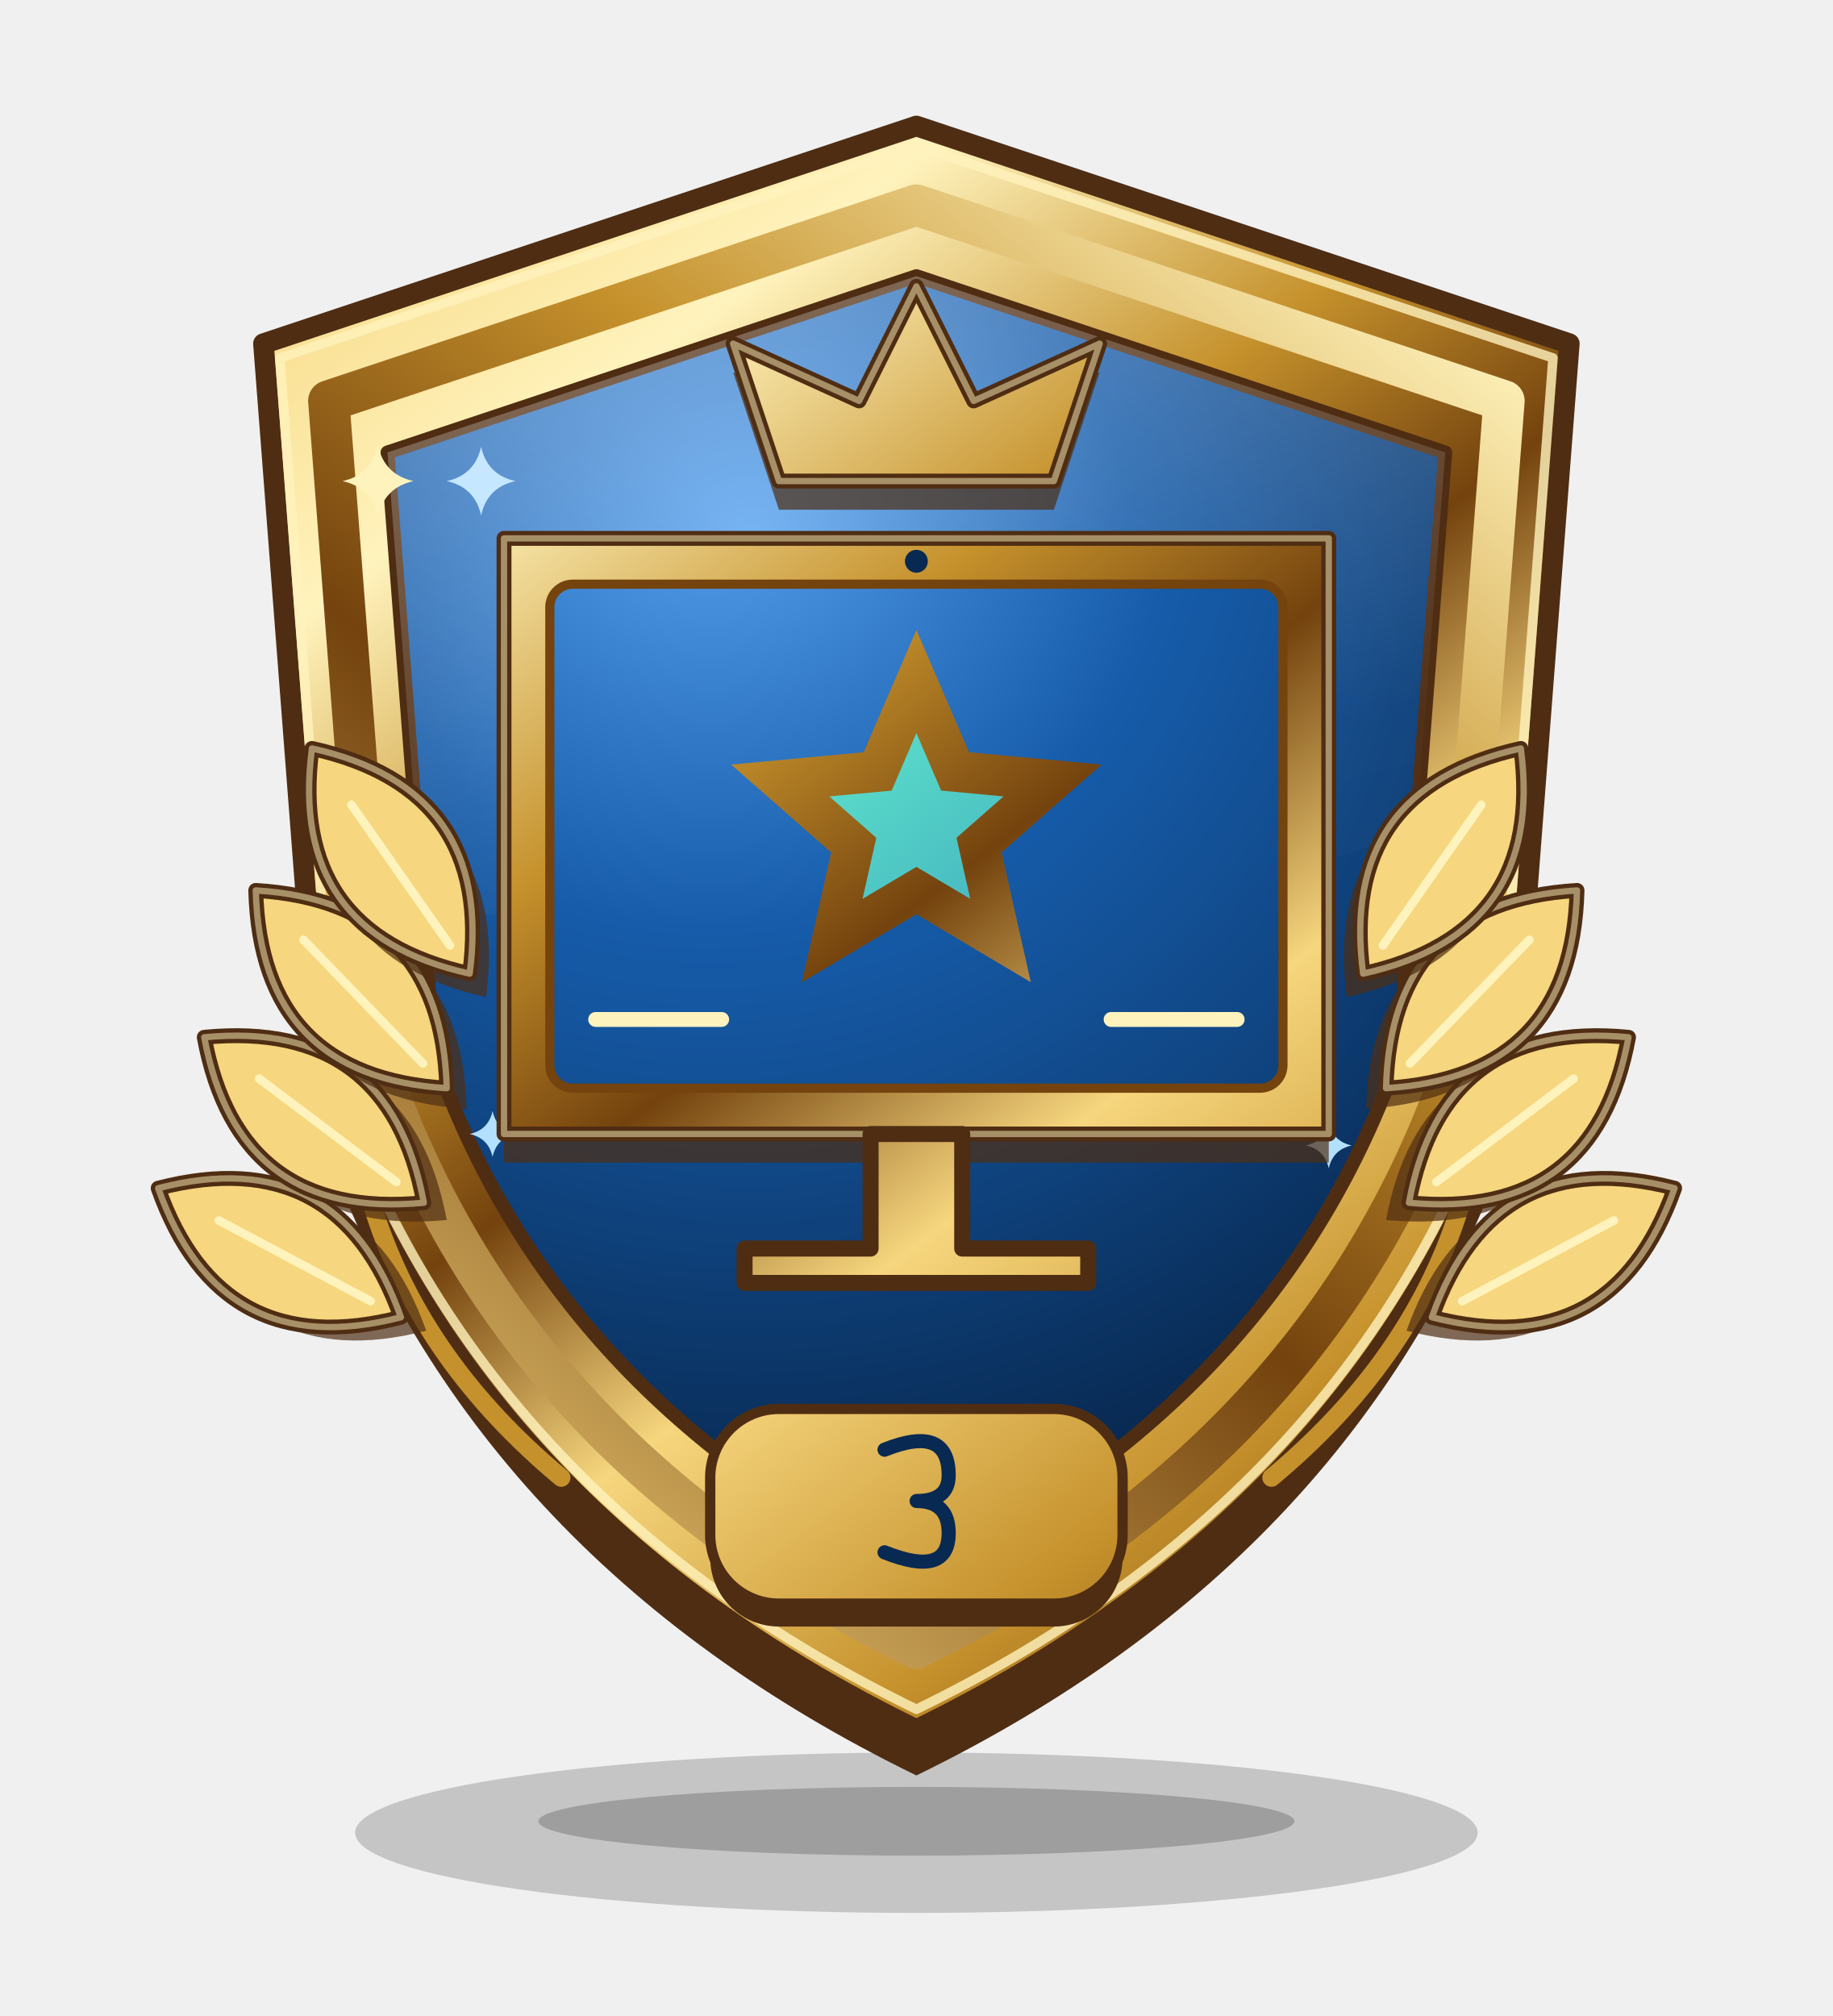
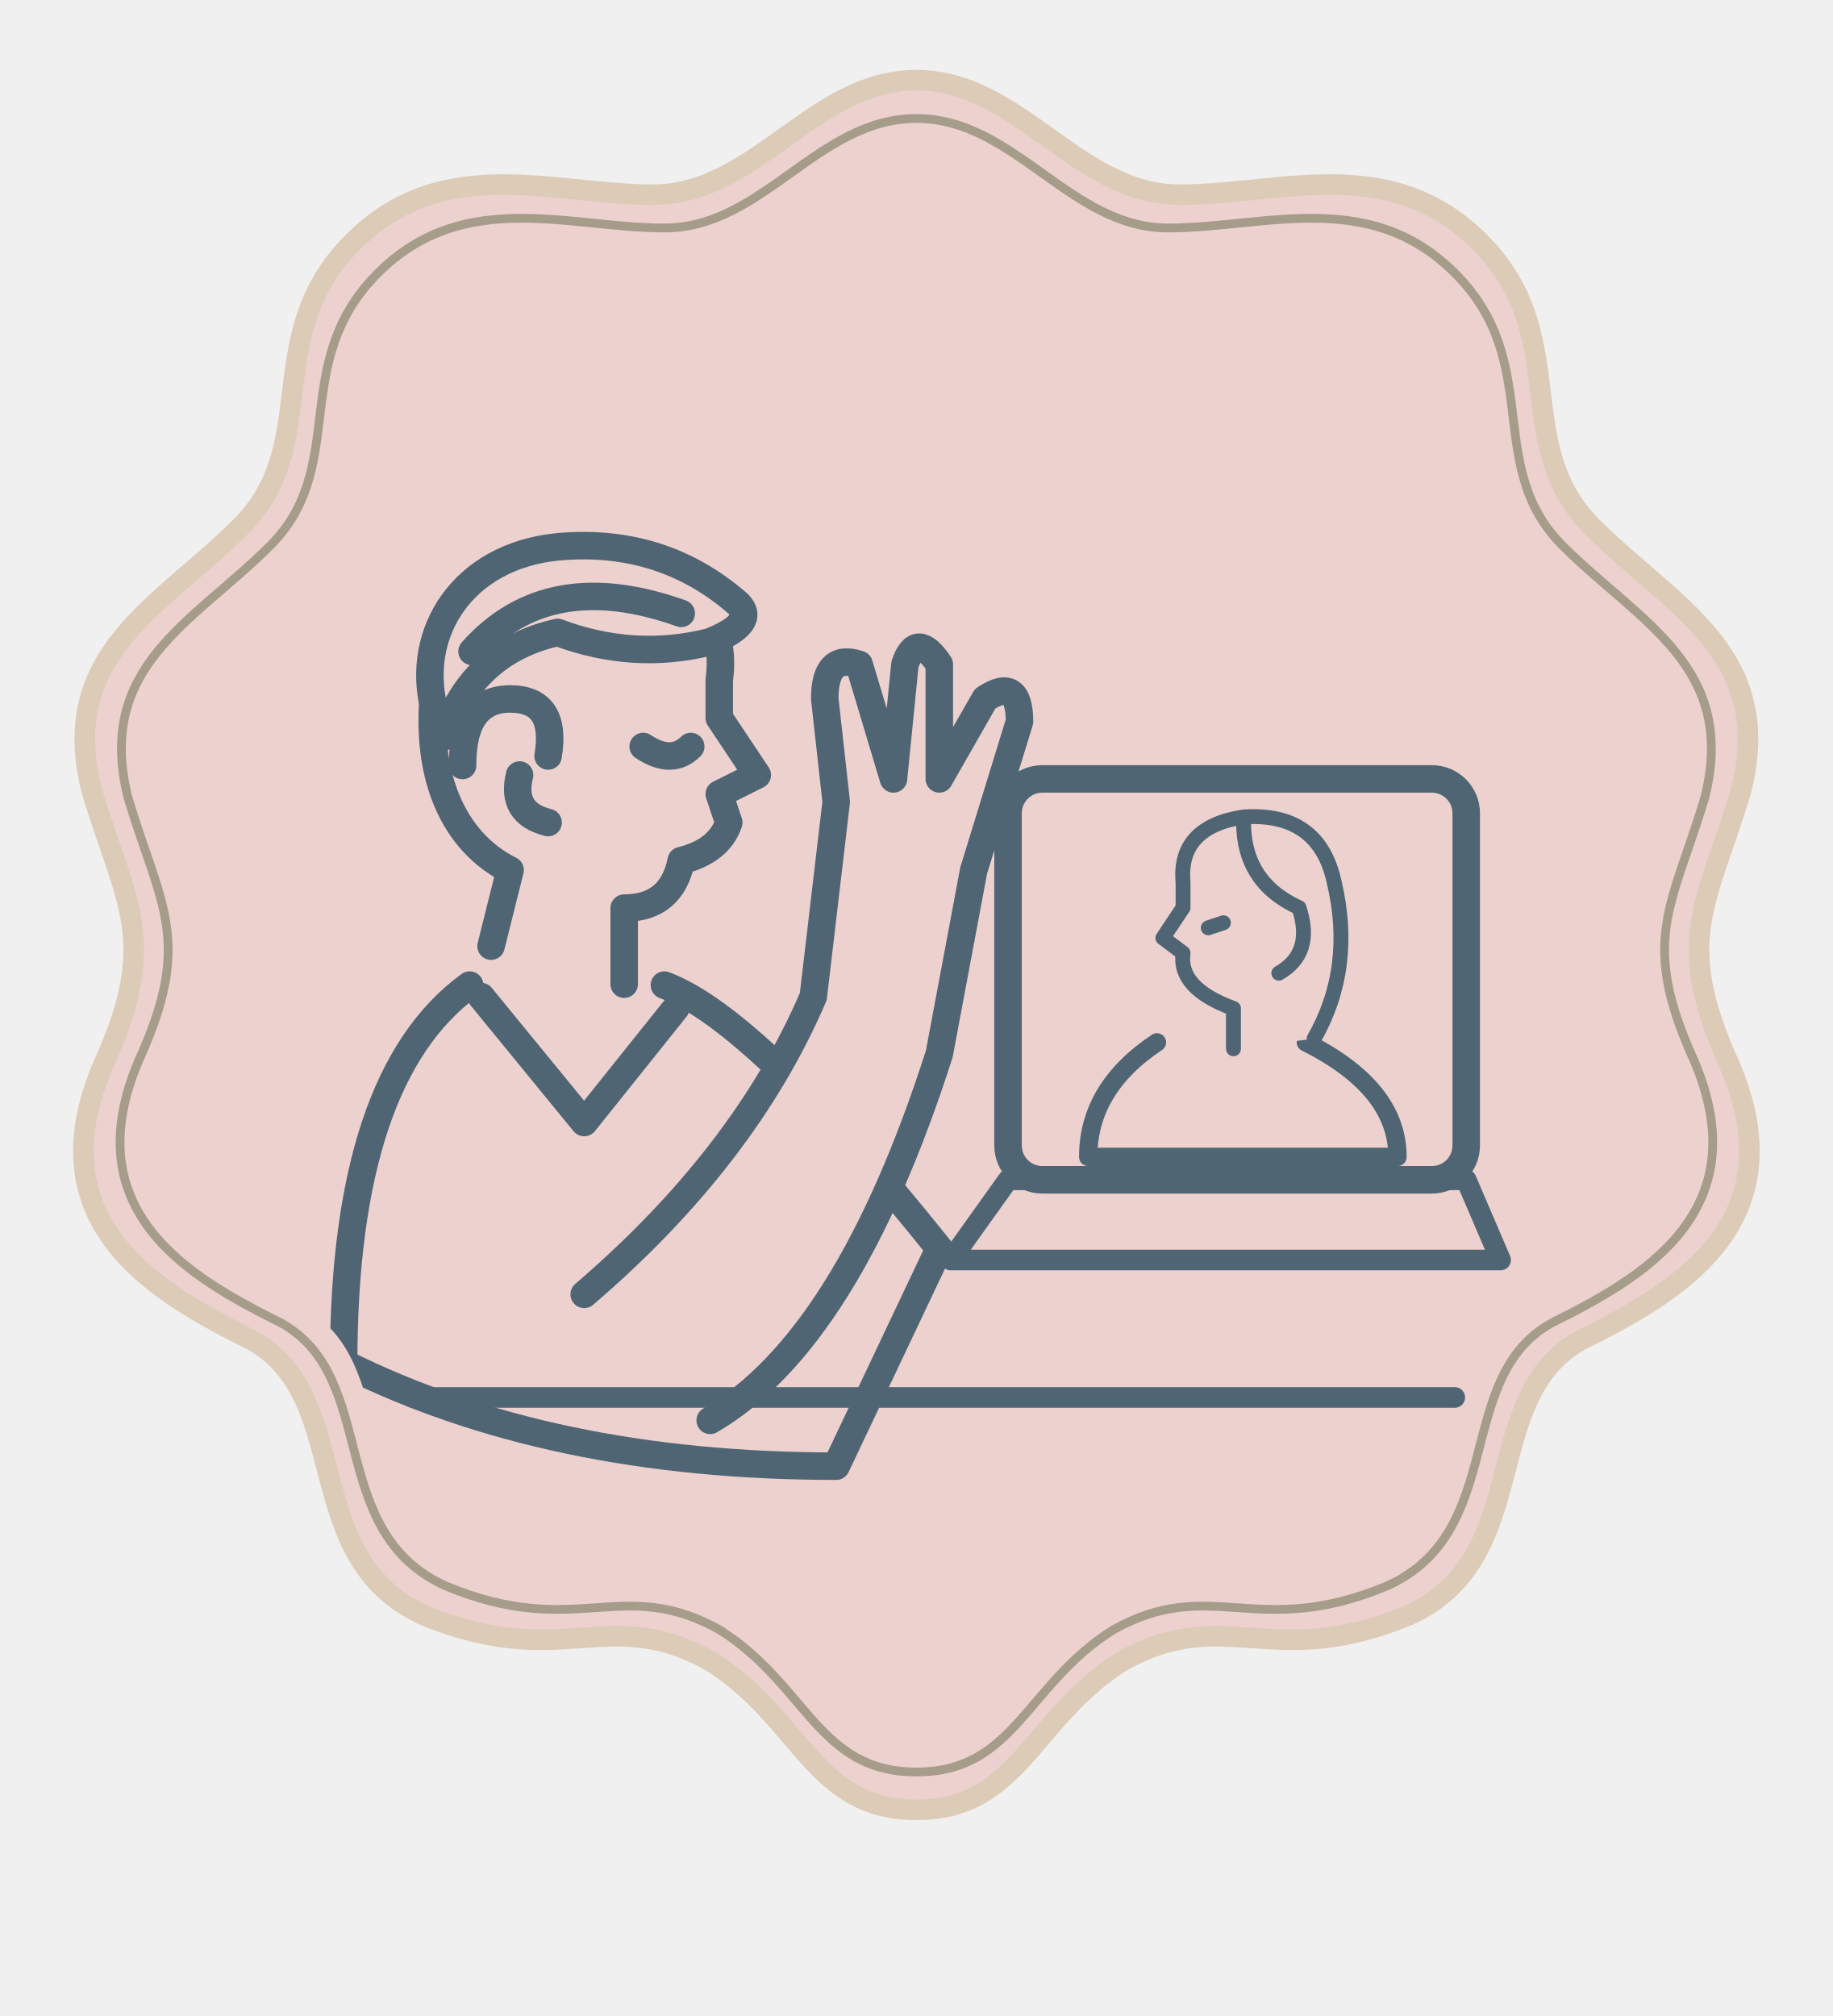
- <svg xmlns="http://www.w3.org/2000/svg" viewBox="0 0 160 176" aria-hidden="true" focusable="false" class="oa-badge-art" data-badge-art="duo-hc-video-finale-3" data-art-motif="finale-screen" data-locked="false">
+ <svg xmlns="http://www.w3.org/2000/svg" viewBox="0 0 160 176" aria-hidden="true" focusable="false" data-badge-art="duo-hc-video-finale-3" data-art-motif="one-last-wave-on-the-call">
  <defs>
-     <linearGradient id="oba-asset-duo-hc-video-finale-3-e-metal" x1="25" y1="15" x2="126" y2="150" gradientUnits="userSpaceOnUse">
-       <stop stop-color="#f6d67e" />
-       <stop offset=".19" stop-color="#fff3bd" />
-       <stop offset=".37" stop-color="#c5912c" />
-       <stop offset=".5" stop-color="#74430e" />
-       <stop offset=".64" stop-color="#f6d67e" />
-       <stop offset=".82" stop-color="#c5912c" />
-       <stop offset="1" stop-color="#74430e" />
-     </linearGradient>
-     <linearGradient id="oba-asset-duo-hc-video-finale-3-e-bevel" x1="25" y1="151" x2="130" y2="18" gradientUnits="userSpaceOnUse">
-       <stop stop-color="#f6d67e" />
-       <stop offset=".46" stop-color="#74430e" />
-       <stop offset=".7" stop-color="#c5912c" />
-       <stop offset="1" stop-color="#fff3bd" />
-     </linearGradient>
-     <radialGradient id="oba-asset-duo-hc-video-finale-3-e-enamel" cx="62" cy="40" r="105" gradientUnits="userSpaceOnUse">
-       <stop stop-color="#5aa5f3" />
-       <stop offset=".39" stop-color="#165caa" />
-       <stop offset="1" stop-color="#082951" />
-     </radialGradient>
-     <linearGradient id="oba-asset-duo-hc-video-finale-3-e-accent" x1="49" y1="39" x2="112" y2="119" gradientUnits="userSpaceOnUse">
-       <stop stop-color="#b4e0ff" />
-       <stop offset=".34" stop-color="#5ce0cb" />
-       <stop offset="1" stop-color="#165caa" />
-     </linearGradient>
-     <linearGradient id="oba-asset-duo-hc-video-finale-3-e-gloss" x1="60" y1="20" x2="83" y2="111" gradientUnits="userSpaceOnUse">
-       <stop stop-color="#ffffff" stop-opacity=".32" />
-       <stop offset=".6" stop-color="#ffffff" stop-opacity=".02" />
-       <stop offset="1" stop-color="#ffffff" stop-opacity="0" />
-     </linearGradient>
-     <clipPath id="oba-asset-duo-hc-video-finale-3-e-field">
-       <path d="M80 11L137 30L132 95Q119 132 80 151Q41 132 28 95L23 30Z" fill="#fff" transform="translate(80 80) scale(.81) translate(-80 -80)" />
+     <clipPath id="oba-asset-duo-hc-video-finale-3-e-scene">
+       <path d="M80 7 C89 7 94 17 103 17 C112 17 122 13 130 22 C137 30 132 39 139 46 C146 53 155 57 152 69 C149 79 146 82 151 93 C157 107 146 113 138 117 C129 122 134 136 123 141 C111 146 107 140 98 145 C90 150 89 158 80 158 C71 158 70 150 62 145 C53 140 49 146 37 141 C26 136 31 122 22 117 C14 113 3 107 9 93 C14 82 11 79 8 69 C5 57 14 53 21 46 C28 39 23 30 30 22 C38 13 48 17 57 17 C66 17 71 7 80 7Z" transform="translate(80 83) scale(.92) translate(-80 -83)" />
    </clipPath>
  </defs>
-   <ellipse cx="80" cy="160" rx="49" ry="7" fill="#000" opacity=".18" />
-   <ellipse cx="80" cy="159" rx="33" ry="3" fill="#000" opacity=".2" />
-   <path d="M80 11L137 30L132 95Q119 132 80 151Q41 132 28 95L23 30Z" fill="#4f2d13" transform="translate(0 4)" />
-   <path d="M80 11L137 30L132 95Q119 132 80 151Q41 132 28 95L23 30Z" fill="url(#oba-asset-duo-hc-video-finale-3-e-metal)" stroke="#4f2d13" stroke-width="1.8" stroke-linejoin="round" stroke-linecap="round" />
-   <path d="M80 11L137 30L132 95Q119 132 80 151Q41 132 28 95L23 30Z" fill="none" stroke="#fff3bd" stroke-width="0.85" stroke-linejoin="round" stroke-linecap="round" transform="translate(80 80) scale(.975) translate(-80 -80)" opacity=".8" />
-   <path d="M80 11L137 30L132 95Q119 132 80 151Q41 132 28 95L23 30Z" fill="none" stroke="url(#oba-asset-duo-hc-video-finale-3-e-bevel)" stroke-width="4" stroke-linejoin="round" stroke-linecap="round" transform="translate(80 80) scale(.9) translate(-80 -80)" />
-   <path d="M80 11L137 30L132 95Q119 132 80 151Q41 132 28 95L23 30Z" fill="url(#oba-asset-duo-hc-video-finale-3-e-enamel)" stroke="#4f2d13" stroke-width="1.5" stroke-linejoin="round" stroke-linecap="round" transform="translate(80 80) scale(.81) translate(-80 -80)" />
-   <g clip-path="url(#oba-asset-duo-hc-video-finale-3-e-field)">
-     <path d="M42 39Q42.54 41.46 45 42Q42.54 42.54 42 45Q41.46 42.54 39 42Q41.46 41.46 42 39Z" fill="#b4e0ff" />
-     <path d="M112 46.5Q112.45 48.55 114.5 49Q112.45 49.45 112 51.5Q111.55 49.45 109.5 49Q111.55 48.55 112 46.5Z" fill="#b4e0ff" />
-     <path d="M116 98Q116.36 99.64 118 100Q116.36 100.36 116 102Q115.64 100.36 114 100Q115.64 99.64 116 98Z" fill="#b4e0ff" />
-     <path d="M43 97Q43.36 98.64 45 99Q43.36 99.36 43 101Q42.64 99.36 41 99Q42.64 98.64 43 97Z" fill="#b4e0ff" />
-     <path d="M101 27.2Q101.324 28.676 102.8 29Q101.324 29.324 101 30.8Q100.676 29.324 99.2 29Q100.676 28.676 101 27.2Z" fill="#b4e0ff" />
-     <path d="M14 18H147V63Q78 96 14 72Z" fill="url(#oba-asset-duo-hc-video-finale-3-e-gloss)" />
+   <path d="M80 7 C89 7 94 17 103 17 C112 17 122 13 130 22 C137 30 132 39 139 46 C146 53 155 57 152 69 C149 79 146 82 151 93 C157 107 146 113 138 117 C129 122 134 136 123 141 C111 146 107 140 98 145 C90 150 89 158 80 158 C71 158 70 150 62 145 C53 140 49 146 37 141 C26 136 31 122 22 117 C14 113 3 107 9 93 C14 82 11 79 8 69 C5 57 14 53 21 46 C28 39 23 30 30 22 C38 13 48 17 57 17 C66 17 71 7 80 7Z" fill="#ECD1CF" stroke="#DCCCB7" stroke-width="1.8" />
+   <path d="M80 7 C89 7 94 17 103 17 C112 17 122 13 130 22 C137 30 132 39 139 46 C146 53 155 57 152 69 C149 79 146 82 151 93 C157 107 146 113 138 117 C129 122 134 136 123 141 C111 146 107 140 98 145 C90 150 89 158 80 158 C71 158 70 150 62 145 C53 140 49 146 37 141 C26 136 31 122 22 117 C14 113 3 107 9 93 C14 82 11 79 8 69 C5 57 14 53 21 46 C28 39 23 30 30 22 C38 13 48 17 57 17 C66 17 71 7 80 7Z" transform="translate(80 83) scale(.956) translate(-80 -83)" fill="none" stroke="#A59C89" stroke-width=".8" />
+   <g clip-path="url(#oba-asset-duo-hc-video-finale-3-e-scene)" fill="none" stroke="#4F6573" stroke-width="2.4" stroke-linecap="round" stroke-linejoin="round">
+     <path d="M41 86 Q30 94 30 119 Q48 128 73 128 L82 109 Q66 89 58 86" fill="#ECD1CF" />
+     <g transform="translate(52 66) rotate(0) scale(0.83 0.83)" stroke-width="2.892">
+       <path d="M-11 20 L-9 12 C-15 9-18 2-17-7 C-17-16-10-22 0-21 C9-21 14-15 13-8 L13-4 L17 2 L13 4 L14 7 Q13 10 9 11 Q8 16 3 16 L3 24" fill="#ECD1CF" />
+       <path d="M-17-5 C-19-13-14-21-4-22 Q7-23 15-16 Q17-14 12-12 Q4-10-4-13 Q-13-11-16-2" fill="#ECD1CF" />
+       <path d="M-13-11 Q-5-20 9-15 M-14 1 Q-14-6-9-6 Q-4-6-5 0 M-8 2 Q-9 6-5 7" />
+       <path d="M5-1 Q8 1 10-1" />
+     </g>
+     <path d="M42 87 L51 98 L59 88" />
+     <path d="M51 113 Q65 101 71 87 L73 70 L72 61 Q72 57 75 58 L78 68 L79 58 Q80 55 82 58 L82 68 L86 61 Q89 59 89 63 L85 76 L82 92 Q74 117 62 124" fill="#ECD1CF" />
+     <rect x="88" y="68" width="40" height="35" rx="3" fill="#ECD1CF" />
+     <path d="M101 91 Q95 95 95 101 L122 101 Q122 95 114 91" fill="#ECD1CF" stroke-width="1.6" />
+     <g transform="translate(109 81) rotate(0) scale(-0.44 0.44)">
+       <path d="M-13 22 Q-21 8-17-9 Q-14-23 1-22 Q14-20 13-9 L13-4 L17 2 L13 5 Q14 12 3 16 L3 24" fill="#ECD1CF" stroke-width="2.955" />
+       <path d="M1-21 Q1-9-10-4 Q-13 5-6 9" stroke-width="2.955" />
+       <path d="M5-1 L8 0" stroke-width="2.955" />
+     </g>
+     <path d="M88 103 L128 103 L131 110 L83 110 Z M36 122 L127 122" stroke-width="1.8" />
  </g>
-   <path d="M49 129Q25 109 32 77M111 129Q135 109 128 77" fill="none" stroke="#c5912c" stroke-width="1.6" stroke-linejoin="round" stroke-linecap="round" />
-   <g transform="translate(35 115) rotate(-62)">
-     <path d="M0 0Q-11-12 0-24Q11-12 0 0Z" fill="#4f2d13" transform="translate(0 2.5)" opacity=".7" />
-     <path d="M0 0Q-11-12 0-24Q11-12 0 0Z" fill="url(#oba-asset-duo-hc-video-finale-3-e-metal)" stroke="#4f2d13" stroke-width="1.3" stroke-linejoin="round" stroke-linecap="round" />
-     <path d="M0 0Q-11-12 0-24Q11-12 0 0Z" fill="none" stroke="#fff3bd" stroke-width="0.55" stroke-linejoin="round" stroke-linecap="round" opacity=".5" />
-     <path d="M0-3V-18" fill="none" stroke="#fff3bd" stroke-width="0.75" stroke-linejoin="round" stroke-linecap="round" />
-   </g>
-   <g transform="translate(125 115) rotate(62)">
-     <path d="M0 0Q-11-12 0-24Q11-12 0 0Z" fill="#4f2d13" transform="translate(0 2.5)" opacity=".7" />
-     <path d="M0 0Q-11-12 0-24Q11-12 0 0Z" fill="url(#oba-asset-duo-hc-video-finale-3-e-metal)" stroke="#4f2d13" stroke-width="1.3" stroke-linejoin="round" stroke-linecap="round" />
-     <path d="M0 0Q-11-12 0-24Q11-12 0 0Z" fill="none" stroke="#fff3bd" stroke-width="0.55" stroke-linejoin="round" stroke-linecap="round" opacity=".5" />
-     <path d="M0-3V-18" fill="none" stroke="#fff3bd" stroke-width="0.75" stroke-linejoin="round" stroke-linecap="round" />
-   </g>
-   <g transform="translate(37 105) rotate(-53)">
-     <path d="M0 0Q-11-12 0-24Q11-12 0 0Z" fill="#4f2d13" transform="translate(0 2.5)" opacity=".7" />
-     <path d="M0 0Q-11-12 0-24Q11-12 0 0Z" fill="url(#oba-asset-duo-hc-video-finale-3-e-metal)" stroke="#4f2d13" stroke-width="1.3" stroke-linejoin="round" stroke-linecap="round" />
-     <path d="M0 0Q-11-12 0-24Q11-12 0 0Z" fill="none" stroke="#fff3bd" stroke-width="0.55" stroke-linejoin="round" stroke-linecap="round" opacity=".5" />
-     <path d="M0-3V-18" fill="none" stroke="#fff3bd" stroke-width="0.75" stroke-linejoin="round" stroke-linecap="round" />
-   </g>
-   <g transform="translate(123 105) rotate(53)">
-     <path d="M0 0Q-11-12 0-24Q11-12 0 0Z" fill="#4f2d13" transform="translate(0 2.5)" opacity=".7" />
-     <path d="M0 0Q-11-12 0-24Q11-12 0 0Z" fill="url(#oba-asset-duo-hc-video-finale-3-e-metal)" stroke="#4f2d13" stroke-width="1.3" stroke-linejoin="round" stroke-linecap="round" />
-     <path d="M0 0Q-11-12 0-24Q11-12 0 0Z" fill="none" stroke="#fff3bd" stroke-width="0.55" stroke-linejoin="round" stroke-linecap="round" opacity=".5" />
-     <path d="M0-3V-18" fill="none" stroke="#fff3bd" stroke-width="0.75" stroke-linejoin="round" stroke-linecap="round" />
-   </g>
-   <g transform="translate(39 95) rotate(-44)">
-     <path d="M0 0Q-11-12 0-24Q11-12 0 0Z" fill="#4f2d13" transform="translate(0 2.5)" opacity=".7" />
-     <path d="M0 0Q-11-12 0-24Q11-12 0 0Z" fill="url(#oba-asset-duo-hc-video-finale-3-e-metal)" stroke="#4f2d13" stroke-width="1.3" stroke-linejoin="round" stroke-linecap="round" />
-     <path d="M0 0Q-11-12 0-24Q11-12 0 0Z" fill="none" stroke="#fff3bd" stroke-width="0.55" stroke-linejoin="round" stroke-linecap="round" opacity=".5" />
-     <path d="M0-3V-18" fill="none" stroke="#fff3bd" stroke-width="0.75" stroke-linejoin="round" stroke-linecap="round" />
-   </g>
-   <g transform="translate(121 95) rotate(44)">
-     <path d="M0 0Q-11-12 0-24Q11-12 0 0Z" fill="#4f2d13" transform="translate(0 2.5)" opacity=".7" />
-     <path d="M0 0Q-11-12 0-24Q11-12 0 0Z" fill="url(#oba-asset-duo-hc-video-finale-3-e-metal)" stroke="#4f2d13" stroke-width="1.3" stroke-linejoin="round" stroke-linecap="round" />
-     <path d="M0 0Q-11-12 0-24Q11-12 0 0Z" fill="none" stroke="#fff3bd" stroke-width="0.55" stroke-linejoin="round" stroke-linecap="round" opacity=".5" />
-     <path d="M0-3V-18" fill="none" stroke="#fff3bd" stroke-width="0.75" stroke-linejoin="round" stroke-linecap="round" />
-   </g>
-   <g transform="translate(41 85) rotate(-35)">
-     <path d="M0 0Q-11-12 0-24Q11-12 0 0Z" fill="#4f2d13" transform="translate(0 2.5)" opacity=".7" />
-     <path d="M0 0Q-11-12 0-24Q11-12 0 0Z" fill="url(#oba-asset-duo-hc-video-finale-3-e-metal)" stroke="#4f2d13" stroke-width="1.3" stroke-linejoin="round" stroke-linecap="round" />
-     <path d="M0 0Q-11-12 0-24Q11-12 0 0Z" fill="none" stroke="#fff3bd" stroke-width="0.55" stroke-linejoin="round" stroke-linecap="round" opacity=".5" />
-     <path d="M0-3V-18" fill="none" stroke="#fff3bd" stroke-width="0.75" stroke-linejoin="round" stroke-linecap="round" />
-   </g>
-   <g transform="translate(119 85) rotate(35)">
-     <path d="M0 0Q-11-12 0-24Q11-12 0 0Z" fill="#4f2d13" transform="translate(0 2.5)" opacity=".7" />
-     <path d="M0 0Q-11-12 0-24Q11-12 0 0Z" fill="url(#oba-asset-duo-hc-video-finale-3-e-metal)" stroke="#4f2d13" stroke-width="1.3" stroke-linejoin="round" stroke-linecap="round" />
-     <path d="M0 0Q-11-12 0-24Q11-12 0 0Z" fill="none" stroke="#fff3bd" stroke-width="0.55" stroke-linejoin="round" stroke-linecap="round" opacity=".5" />
-     <path d="M0-3V-18" fill="none" stroke="#fff3bd" stroke-width="0.75" stroke-linejoin="round" stroke-linecap="round" />
-   </g>
-   <path d="M44 47H116V99H44Z" fill="#4f2d13" transform="translate(0 2.5)" opacity=".7" />
-   <path d="M44 47H116V99H44Z" fill="url(#oba-asset-duo-hc-video-finale-3-e-metal)" stroke="#4f2d13" stroke-width="1.3" stroke-linejoin="round" stroke-linecap="round" />
-   <path d="M44 47H116V99H44Z" fill="none" stroke="#fff3bd" stroke-width="0.55" stroke-linejoin="round" stroke-linecap="round" opacity=".5" />
-   <rect x="48" y="51" width="64" height="44" rx="2" fill="url(#oba-asset-duo-hc-video-finale-3-e-enamel)" stroke="#74430e" stroke-width="0.8" />
-   <path d="M76 99V109H65V112H95V109H84V99Z" fill="url(#oba-asset-duo-hc-video-finale-3-e-metal)" stroke="#4f2d13" stroke-width="1.4" stroke-linejoin="round" stroke-linecap="round" />
-   <circle cx="80" cy="49" r="1" fill="#082951" />
-   <path d="M80 55L84.6 65.67L96.17 66.75L87.44 74.42L89.99 85.75L80 79.82L70.01 85.75L72.56 74.42L63.83 66.75L75.4 65.67Z" fill="url(#oba-asset-duo-hc-video-finale-3-e-metal)" />
-   <path d="M80 64L82.16 69.02L87.61 69.53L83.5 73.14L84.7 78.47L80 75.68L75.3 78.47L76.5 73.14L72.39 69.53L77.84 69.02Z" fill="url(#oba-asset-duo-hc-video-finale-3-e-accent)" />
-   <path d="M52 89H63M97 89H108" fill="none" stroke="#fff3bd" stroke-width="1.3" stroke-linejoin="round" stroke-linecap="round" />
-   <path d="M68 42L64 30L75 35L80 25L85 35L96 30L92 42Z" fill="#4f2d13" transform="translate(0 2.5)" opacity=".7" />
-   <path d="M68 42L64 30L75 35L80 25L85 35L96 30L92 42Z" fill="url(#oba-asset-duo-hc-video-finale-3-e-metal)" stroke="#4f2d13" stroke-width="1.3" stroke-linejoin="round" stroke-linecap="round" />
-   <path d="M68 42L64 30L75 35L80 25L85 35L96 30L92 42Z" fill="none" stroke="#fff3bd" stroke-width="0.55" stroke-linejoin="round" stroke-linecap="round" opacity=".5" />
-   <rect x="62" y="125" width="36" height="17" rx="6" fill="#4f2d13" />
-   <rect x="62" y="123" width="36" height="17" rx="6" fill="url(#oba-asset-duo-hc-video-finale-3-e-metal)" stroke="#4f2d13" stroke-width="0.9" />
-   <g transform="translate(77.22 126) scale(0.56)">
-     <g transform="translate(0 0)">
-       <path d="M0 1Q10-3 10 5Q10 9 5 9Q10 9 10 14Q10 21 0 17" fill="none" stroke="#082951" stroke-width="2.2" stroke-linejoin="round" stroke-linecap="round" />
-     </g>
-   </g>
-   <path d="M33 38.9Q33.558 41.442 36.1 42Q33.558 42.558 33 45.1Q32.442 42.558 29.9 42Q32.442 41.442 33 38.9Z" fill="#fff3bd" />
</svg>
